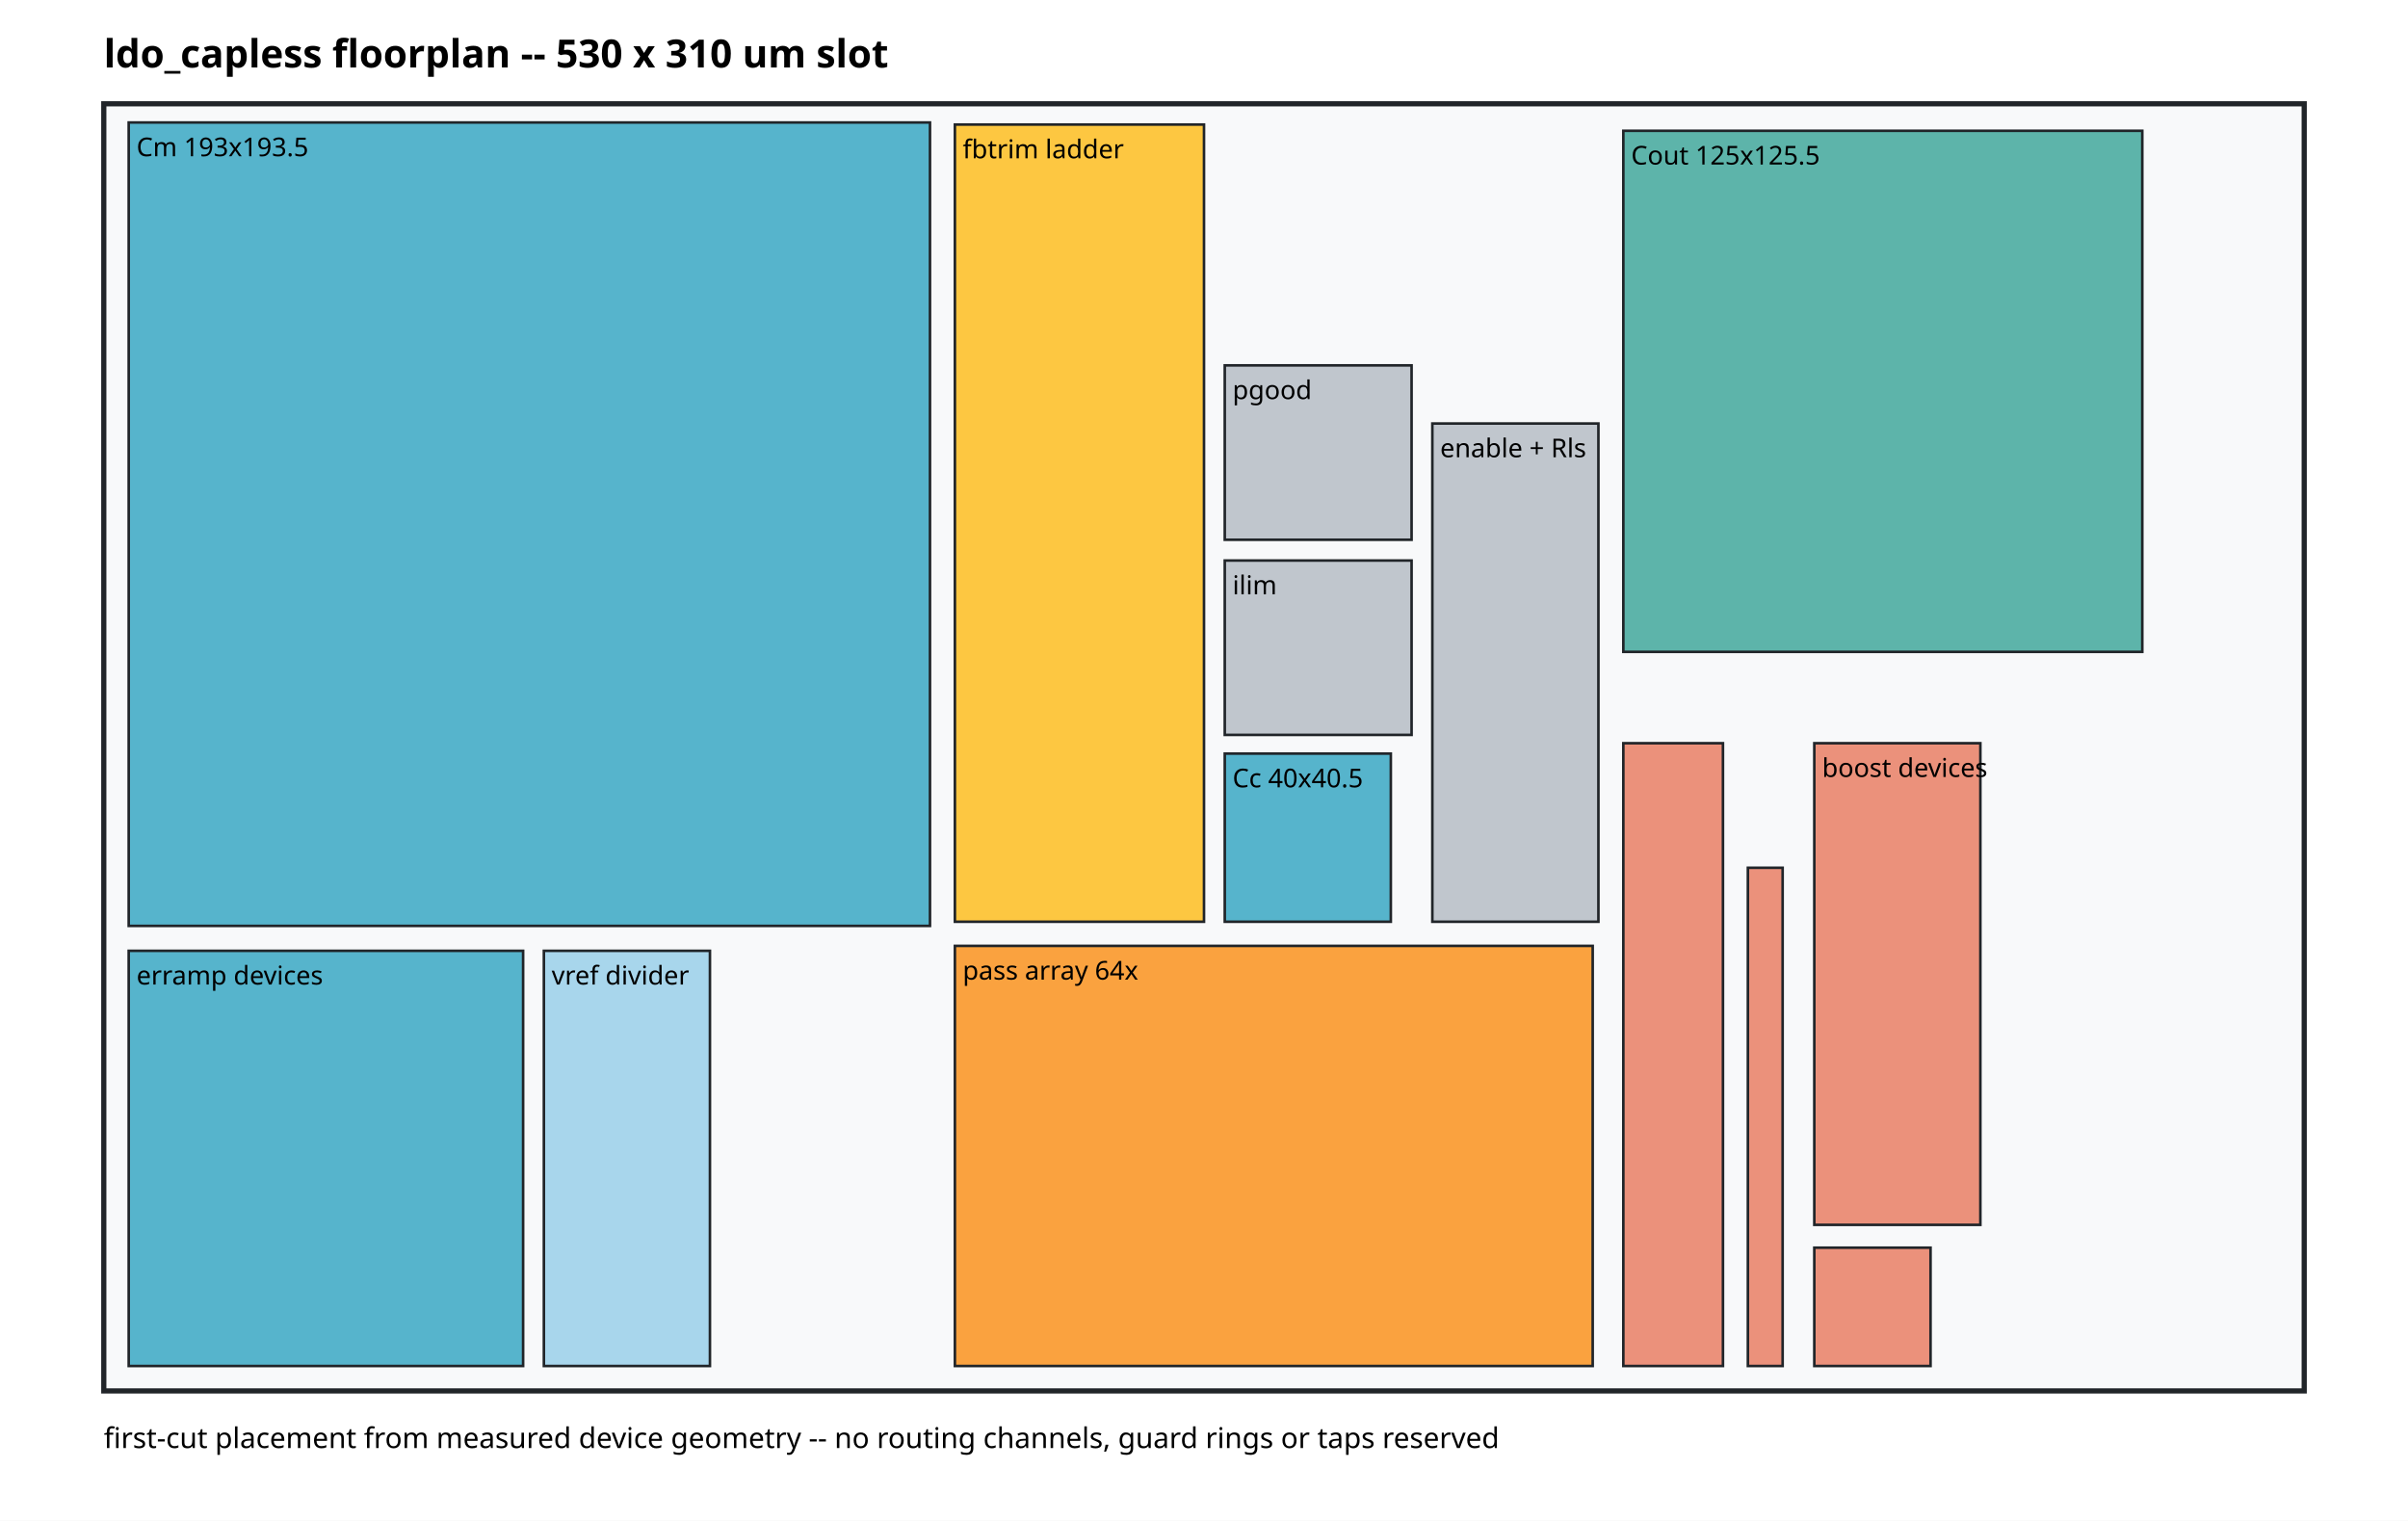
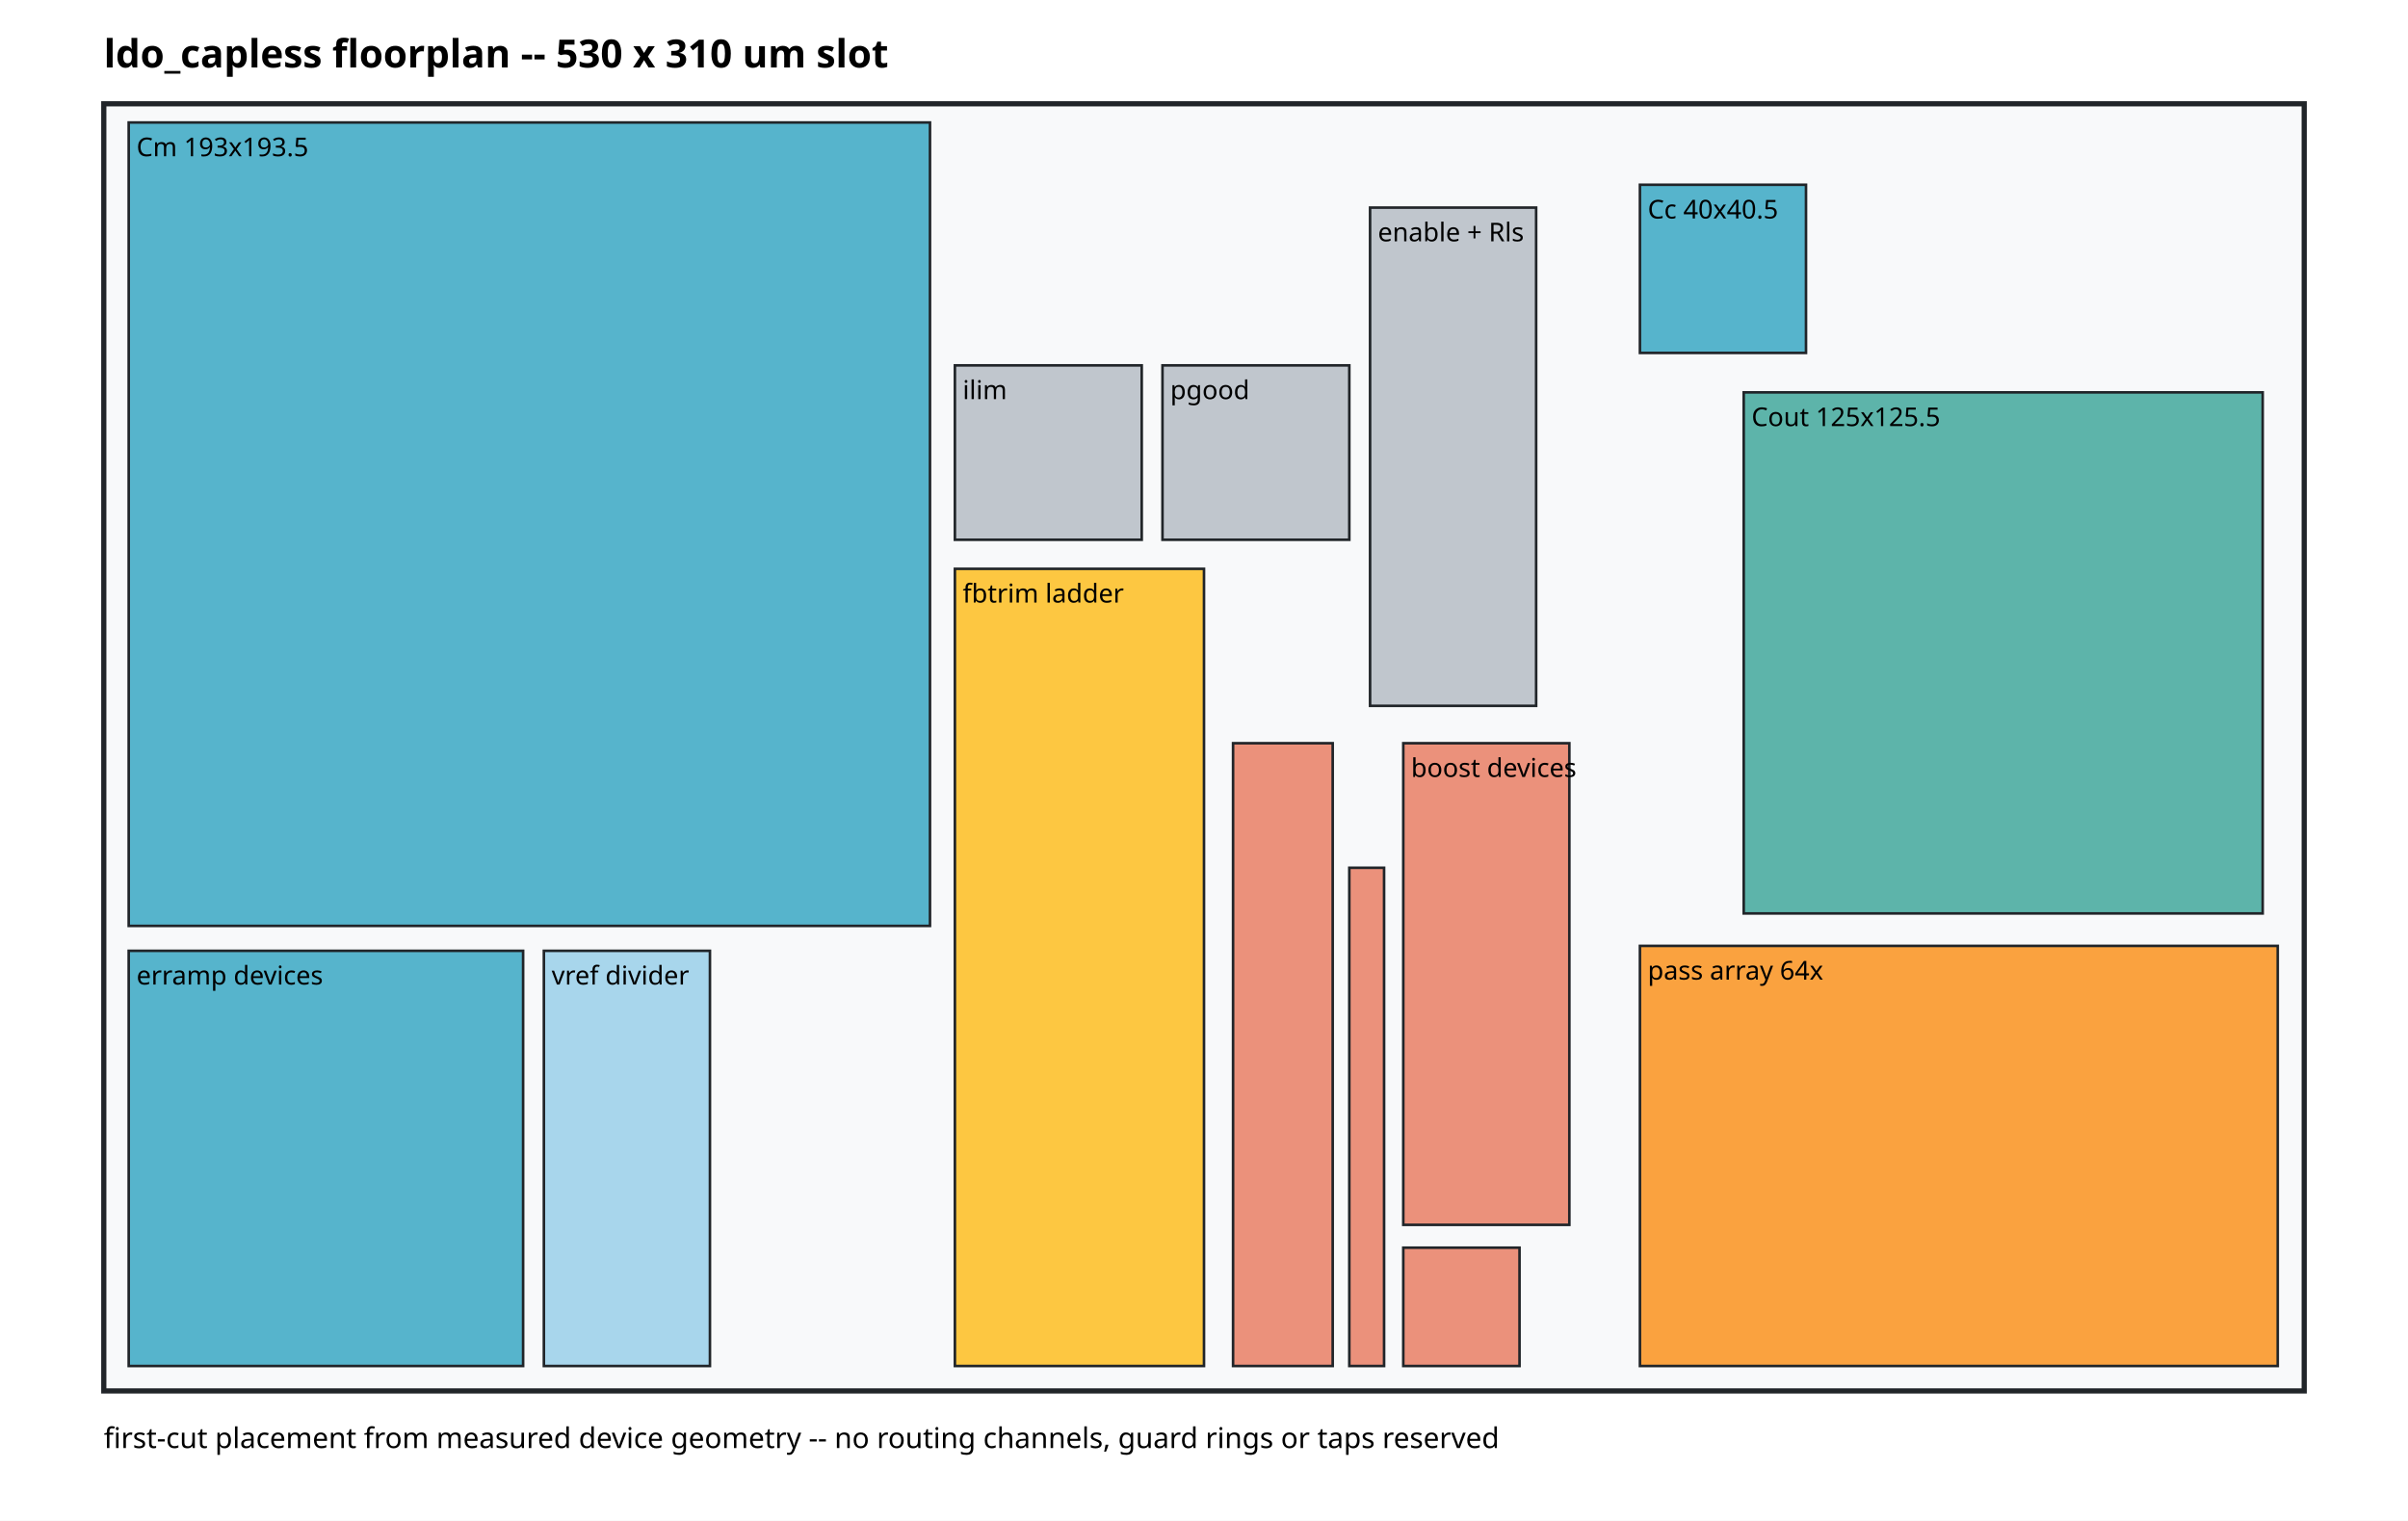
<svg xmlns="http://www.w3.org/2000/svg" width="928" height="586">
  <rect width="100%" height="100%" fill="#ffffff" />
  <text x="40" y="26" font-family="sans-serif" font-size="15" font-weight="bold">ldo_capless floorplan -- 530 x 310 um slot</text>
  <rect x="40" y="40" width="848" height="496" fill="#f8f9fa" stroke="#212529" stroke-width="2" />
  <rect x="49.6" y="47.2" width="308.8" height="309.6" fill="#219ebc" fill-opacity="0.75" stroke="#212529" stroke-width="1" />
  <text x="52.6" y="60.2" font-family="sans-serif" font-size="10">Cm  193x193.5</text>
  <rect x="49.6" y="366.4" width="152.0" height="160.0" fill="#219ebc" fill-opacity="0.75" stroke="#212529" stroke-width="1" />
  <text x="52.6" y="379.4" font-family="sans-serif" font-size="10">erramp devices</text>
  <rect x="209.6" y="366.4" width="64.0" height="160.0" fill="#8ecae6" fill-opacity="0.75" stroke="#212529" stroke-width="1" />
  <text x="212.6" y="379.4" font-family="sans-serif" font-size="10">vref divider</text>
-   <rect x="368.0" y="364.5" width="245.8" height="161.9" fill="#fb8500" fill-opacity="0.75" stroke="#212529" stroke-width="1" />
-   <text x="371.0" y="377.5" font-family="sans-serif" font-size="10">pass array 64x</text>
-   <rect x="368.0" y="48.0" width="96.0" height="307.2" fill="#ffb703" fill-opacity="0.75" stroke="#212529" stroke-width="1" />
-   <text x="371.0" y="61.0" font-family="sans-serif" font-size="10">fbtrim ladder</text>
-   <rect x="472.0" y="290.4" width="64.0" height="64.8" fill="#219ebc" fill-opacity="0.75" stroke="#212529" stroke-width="1" />
-   <text x="475.0" y="303.4" font-family="sans-serif" font-size="10">Cc 40x40.5</text>
-   <rect x="472.0" y="216.0" width="72.0" height="67.2" fill="#adb5bd" fill-opacity="0.75" stroke="#212529" stroke-width="1" />
-   <text x="475.0" y="229.0" font-family="sans-serif" font-size="10">ilim</text>
-   <rect x="472.0" y="140.8" width="72.0" height="67.2" fill="#adb5bd" fill-opacity="0.75" stroke="#212529" stroke-width="1" />
-   <text x="475.0" y="153.8" font-family="sans-serif" font-size="10">pgood</text>
-   <rect x="552.0" y="163.2" width="64.0" height="192.0" fill="#adb5bd" fill-opacity="0.75" stroke="#212529" stroke-width="1" />
-   <text x="555.0" y="176.2" font-family="sans-serif" font-size="10">enable + Rls</text>
-   <rect x="625.6" y="50.4" width="200.0" height="200.8" fill="#2a9d8f" fill-opacity="0.75" stroke="#212529" stroke-width="1" />
-   <text x="628.6" y="63.4" font-family="sans-serif" font-size="10">Cout 125x125.5</text>
-   <rect x="625.6" y="286.4" width="38.4" height="240.0" fill="#e76f51" fill-opacity="0.75" stroke="#212529" stroke-width="1" />
-   <rect x="673.6" y="334.4" width="13.4" height="192.0" fill="#e76f51" fill-opacity="0.75" stroke="#212529" stroke-width="1" />
-   <rect x="699.2" y="480.8" width="44.8" height="45.6" fill="#e76f51" fill-opacity="0.75" stroke="#212529" stroke-width="1" />
-   <rect x="699.2" y="286.4" width="64.0" height="185.6" fill="#e76f51" fill-opacity="0.75" stroke="#212529" stroke-width="1" />
-   <text x="702.2" y="299.4" font-family="sans-serif" font-size="10">boost devices</text>
+   <rect x="368.0" y="219.2" width="96.0" height="307.2" fill="#ffb703" fill-opacity="0.75" stroke="#212529" stroke-width="1" />
+   <text x="371.0" y="232.2" font-family="sans-serif" font-size="10">fbtrim ladder</text>
+   <rect x="475.2" y="286.4" width="38.4" height="240.0" fill="#e76f51" fill-opacity="0.75" stroke="#212529" stroke-width="1" />
+   <rect x="520.0" y="334.4" width="13.4" height="192.0" fill="#e76f51" fill-opacity="0.75" stroke="#212529" stroke-width="1" />
+   <rect x="540.8" y="480.8" width="44.8" height="45.6" fill="#e76f51" fill-opacity="0.75" stroke="#212529" stroke-width="1" />
+   <rect x="540.8" y="286.4" width="64.0" height="185.6" fill="#e76f51" fill-opacity="0.75" stroke="#212529" stroke-width="1" />
+   <text x="543.8" y="299.4" font-family="sans-serif" font-size="10">boost devices</text>
+   <rect x="368.0" y="140.8" width="72.0" height="67.2" fill="#adb5bd" fill-opacity="0.75" stroke="#212529" stroke-width="1" />
+   <text x="371.0" y="153.8" font-family="sans-serif" font-size="10">ilim</text>
+   <rect x="448.0" y="140.8" width="72.0" height="67.2" fill="#adb5bd" fill-opacity="0.75" stroke="#212529" stroke-width="1" />
+   <text x="451.0" y="153.8" font-family="sans-serif" font-size="10">pgood</text>
+   <rect x="528.0" y="80.0" width="64.0" height="192.0" fill="#adb5bd" fill-opacity="0.75" stroke="#212529" stroke-width="1" />
+   <text x="531.0" y="93.0" font-family="sans-serif" font-size="10">enable + Rls</text>
+   <rect x="632.0" y="364.5" width="245.8" height="161.9" fill="#fb8500" fill-opacity="0.75" stroke="#212529" stroke-width="1" />
+   <text x="635.0" y="377.5" font-family="sans-serif" font-size="10">pass array 64x</text>
+   <rect x="672.0" y="151.2" width="200.0" height="200.8" fill="#2a9d8f" fill-opacity="0.75" stroke="#212529" stroke-width="1" />
+   <text x="675.0" y="164.2" font-family="sans-serif" font-size="10">Cout 125x125.5</text>
+   <rect x="632.0" y="71.2" width="64.0" height="64.8" fill="#219ebc" fill-opacity="0.75" stroke="#212529" stroke-width="1" />
+   <text x="635.0" y="84.2" font-family="sans-serif" font-size="10">Cc 40x40.5</text>
  <text x="40" y="558" font-family="sans-serif" font-size="11">first-cut placement from measured device geometry -- no routing channels, guard rings or taps reserved</text>
</svg>
